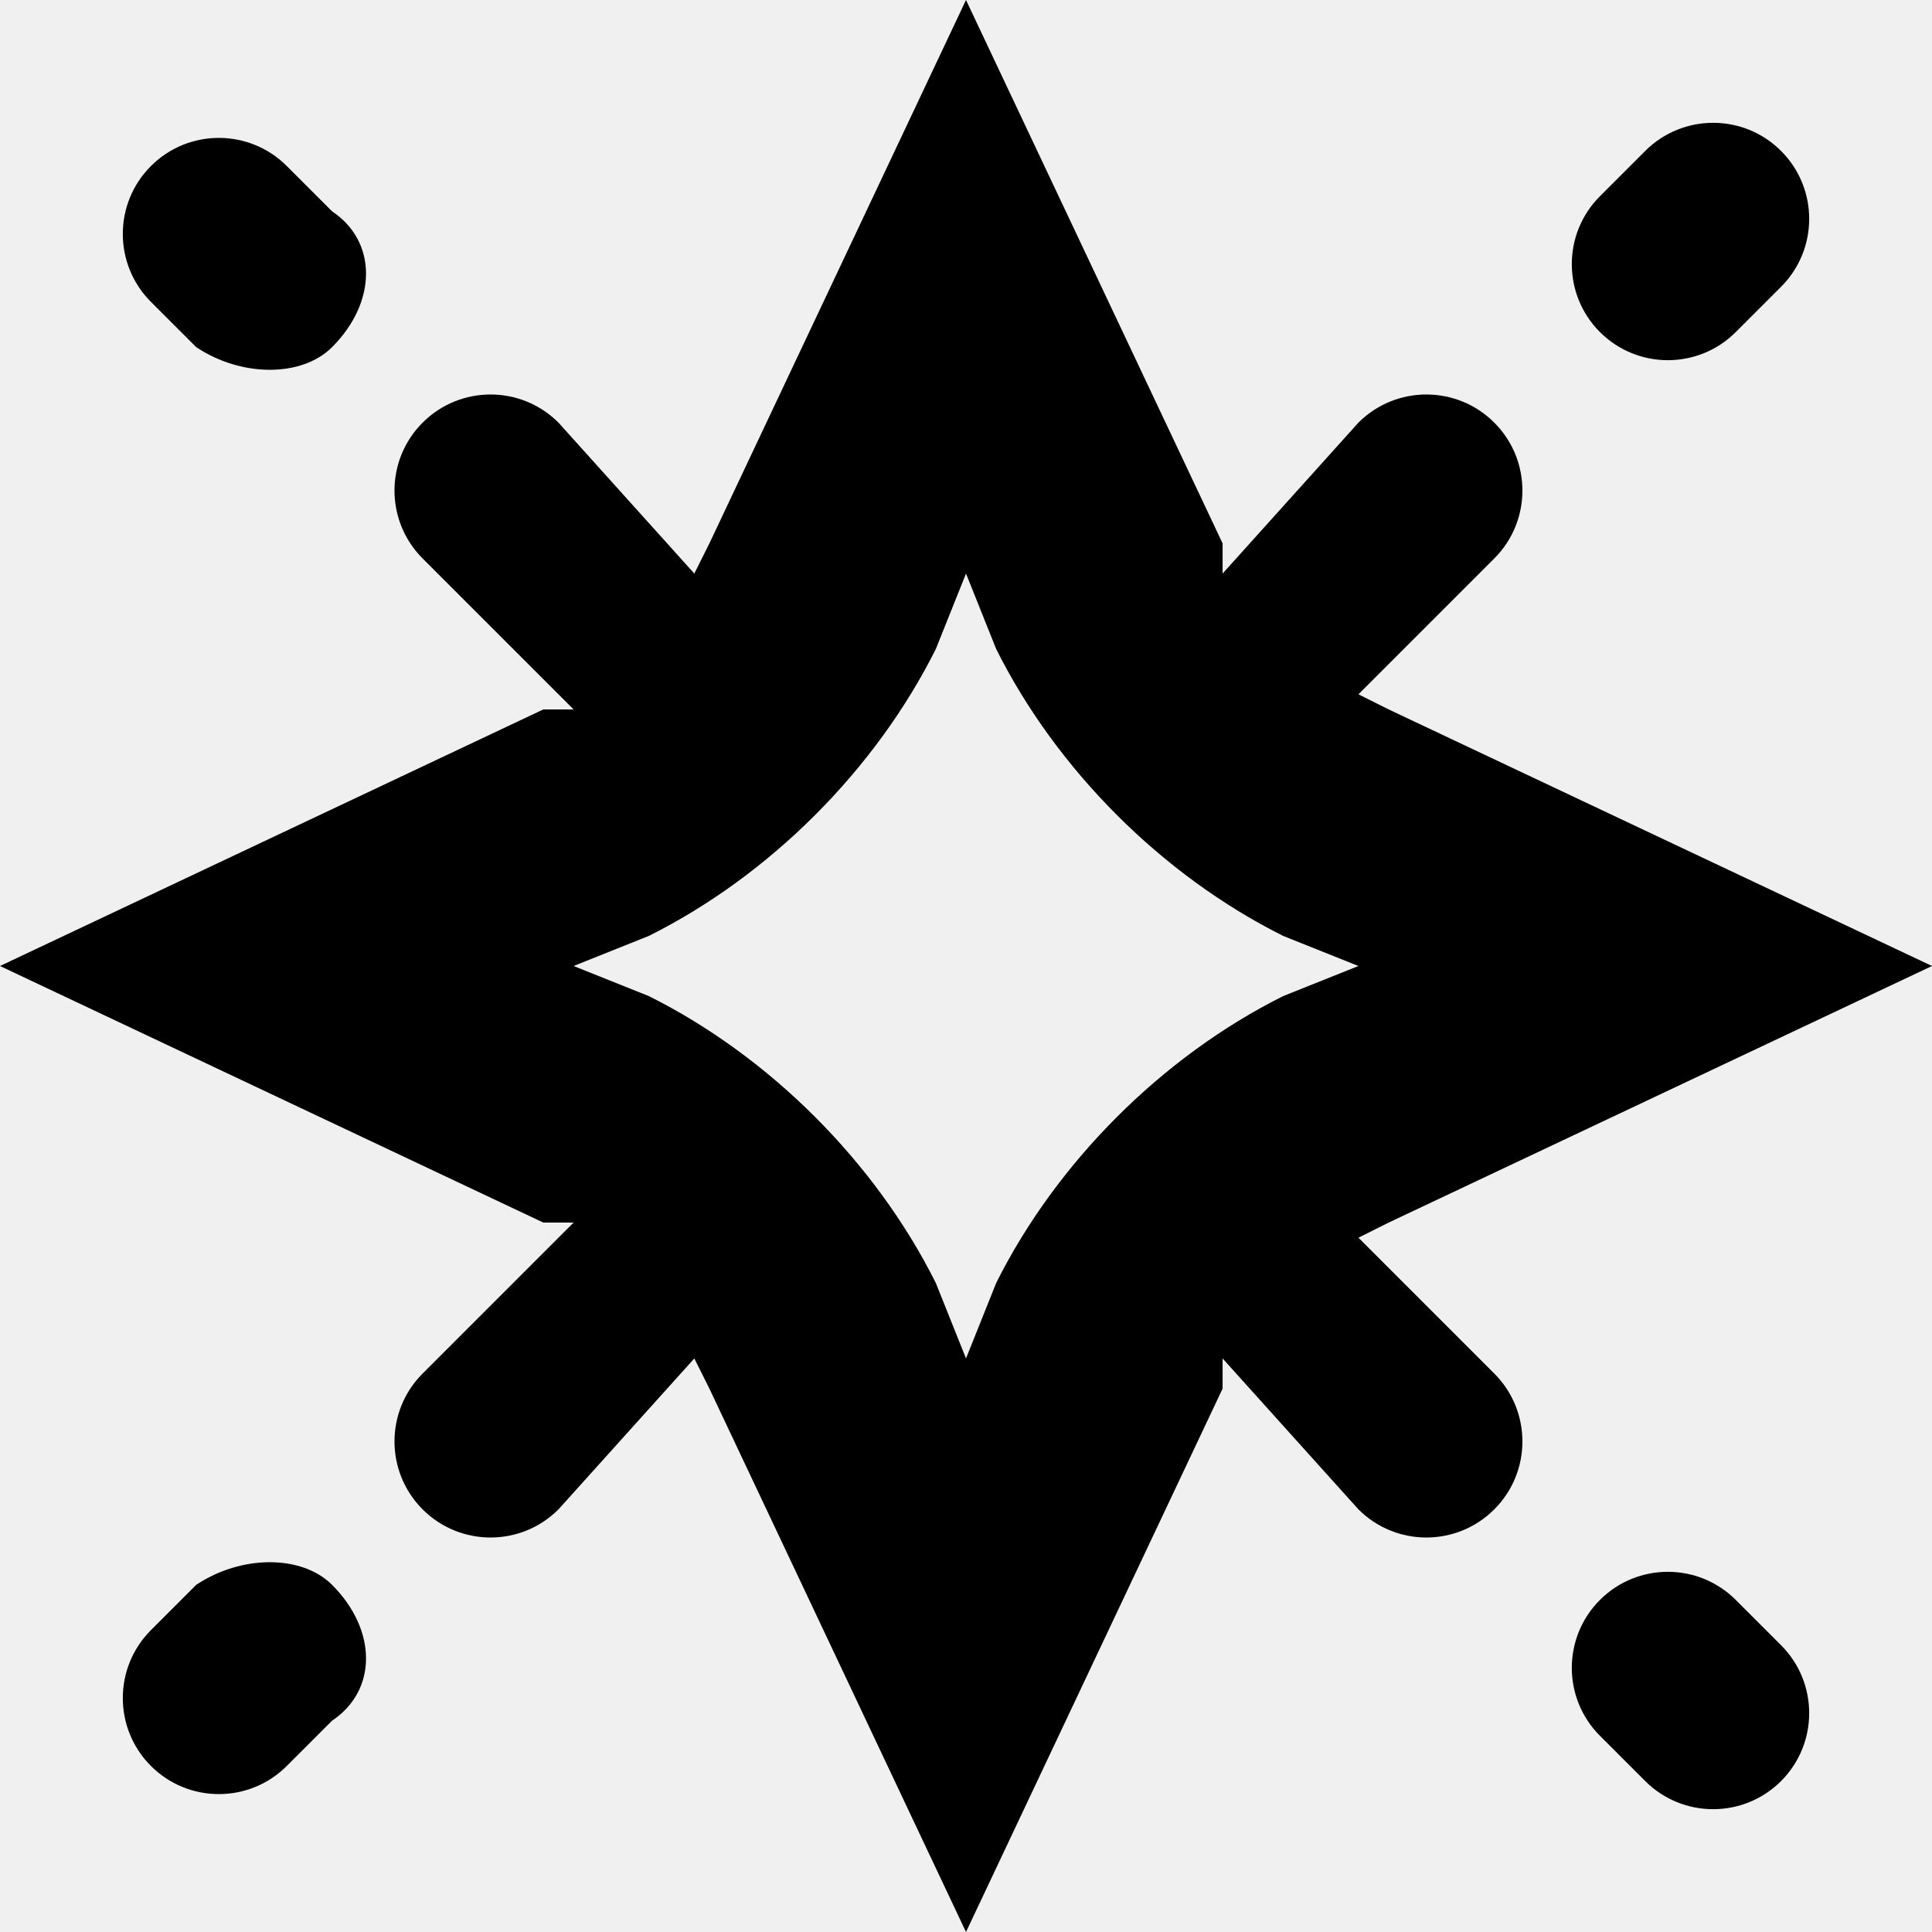
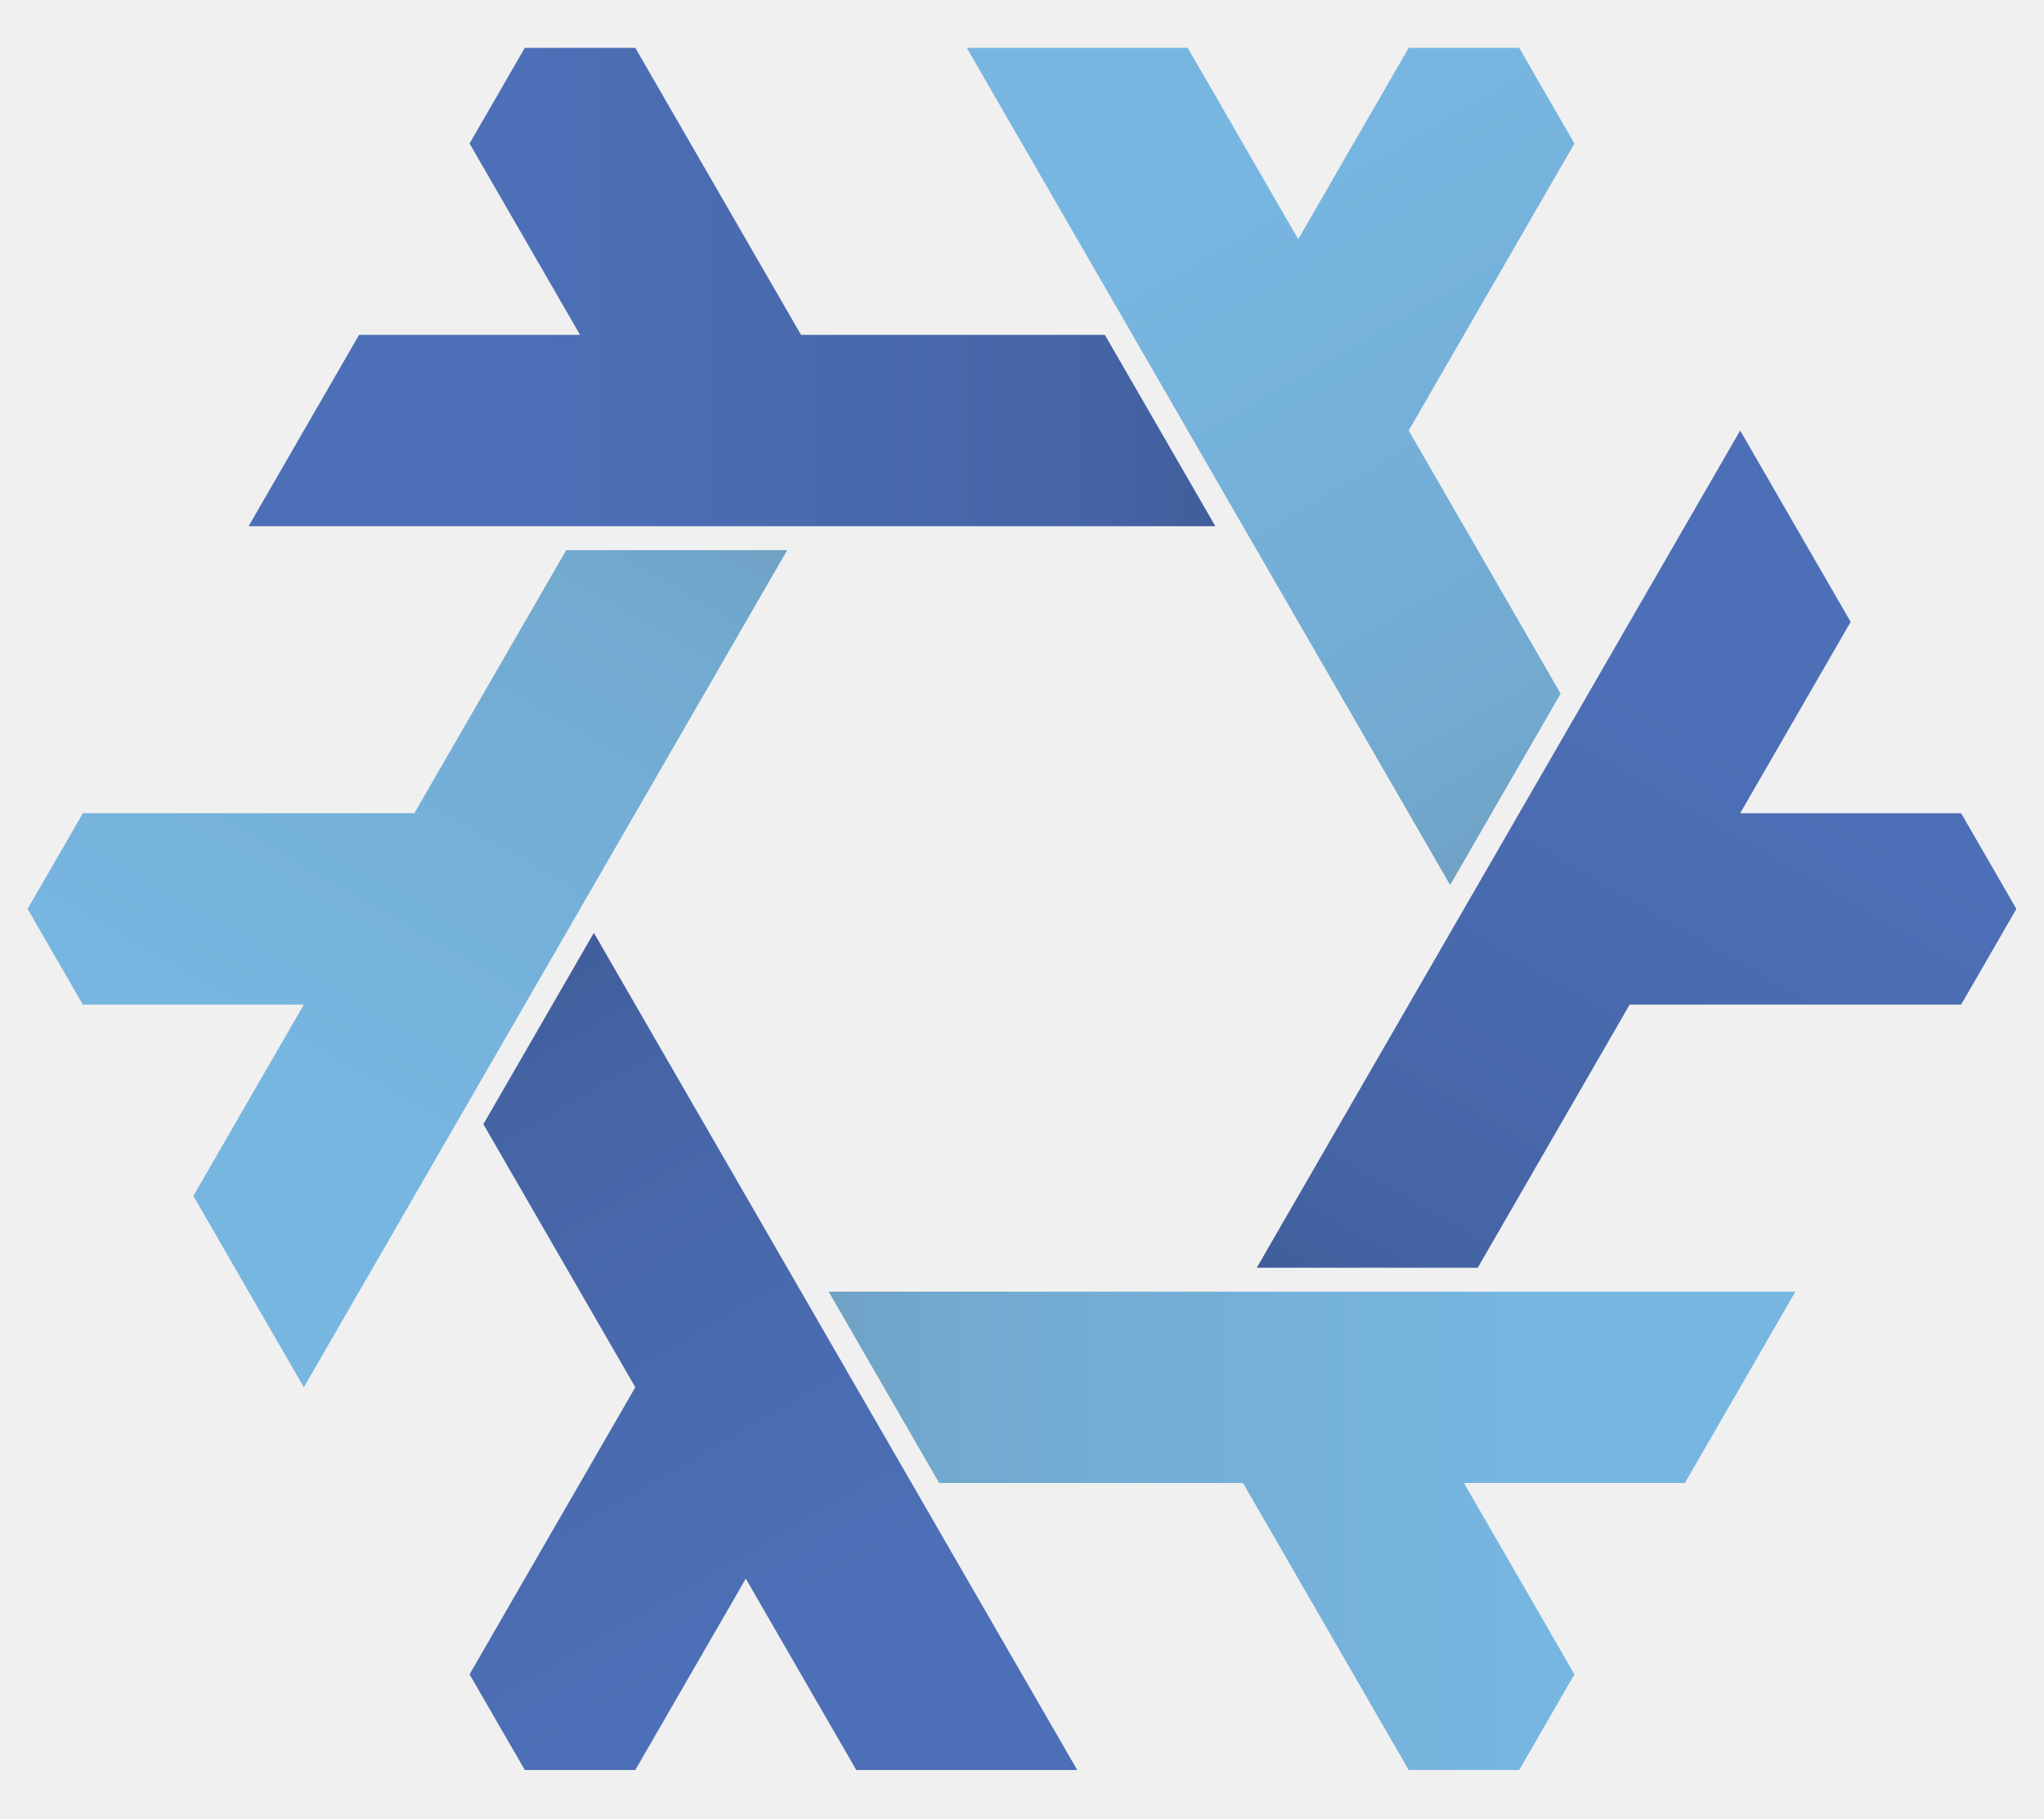
- <svg xmlns="http://www.w3.org/2000/svg" viewBox="0 0 128 128">
-   <path fill-rule="evenodd" d="M81 36 64 0 47 36l-1 2-9-10a6 6 0 0 0-9 9l10 10h-2L0 64l36 17h2L28 91a6 6 0 1 0 9 9l9-10 1 2 17 36 17-36v-2l9 10a6 6 0 1 0 9-9l-9-9 2-1 36-17-36-17-2-1 9-9a6 6 0 1 0-9-9l-9 10v-2Zm-17 2-2 5c-4 8-11 15-19 19l-5 2 5 2c8 4 15 11 19 19l2 5 2-5c4-8 11-15 19-19l5-2-5-2c-8-4-15-11-19-19l-2-5Z" clip-rule="evenodd" />
-   <path d="M118 19a6 6 0 0 0-9-9l-3 3a6 6 0 1 0 9 9l3-3Zm-96 4c-2 2-6 2-9 0l-3-3a6 6 0 1 1 9-9l3 3c3 2 3 6 0 9Zm0 82c-2-2-6-2-9 0l-3 3a6 6 0 1 0 9 9l3-3c3-2 3-6 0-9Zm96 4a6 6 0 0 1-9 9l-3-3a6 6 0 1 1 9-9l3 3Z" />
-   <style>path{fill:#000}@media (prefers-color-scheme:dark){path{fill:#fff}}</style>
+ <svg xmlns="http://www.w3.org/2000/svg" width="2368" height="2107" viewBox="0 0 2368 2107" fill="none">
+   <path d="M560 1302.5L688 1080.8L1248 2050.75H992L864 1829.05L736 2050.75H608L544 1939.9L736 1607.34L560 1302.5Z" fill="url(#paint0_linear_1_31)" />
+   <path d="M656 637.395L912 637.395L352 1607.34L224 1385.64L352 1163.94L96 1163.94L32 1053.09L96 942.236L480 942.236L656 637.395Z" fill="url(#paint1_linear_1_31)" />
+   <path d="M1280 387.979L1408 609.682L288 609.682L416 387.979L672 387.979L544 166.277L608 55.426L736 55.426L928 387.979L1280 387.979Z" fill="url(#paint2_linear_1_31)" />
+   <path d="M1808 803.672L1680 1025.37L1120 55.426L1376 55.426L1504 277.128L1632 55.426H1760L1824 166.277L1632 498.831L1808 803.672Z" fill="url(#paint3_linear_1_31)" />
+   <path d="M1712 1468.78L1456 1468.78L2016 498.831L2144 720.533L2016 942.236L2272 942.236L2336 1053.09L2272 1163.94L1888 1163.94L1712 1468.78Z" fill="url(#paint4_linear_1_31)" />
+   <path d="M1088 1718.19L960 1496.49L2080 1496.49L1952 1718.19L1696 1718.19L1824 1939.9L1760 2050.75L1632 2050.75L1440 1718.19L1088 1718.19Z" fill="url(#paint5_linear_1_31)" />
+   <defs>
+     <linearGradient id="paint0_linear_1_31" x1="544" y1="1053.09" x2="992" y2="1829.05" gradientUnits="userSpaceOnUse">
+       <stop stop-color="#3E5993" />
+       <stop offset="0.25" stop-color="#4564A5" />
+       <stop offset="1" stop-color="#4D6FB7" />
+     </linearGradient>
+     <linearGradient id="paint1_linear_1_31" x1="864" y1="498.831" x2="416" y2="1274.79" gradientUnits="userSpaceOnUse">
+       <stop stop-color="#6D9BBC" />
+       <stop offset="0.25" stop-color="#72A9CF" />
+       <stop offset="1" stop-color="#77B6E1" />
+     </linearGradient>
+     <linearGradient id="paint2_linear_1_31" x1="1504" y1="498.831" x2="608" y2="498.831" gradientUnits="userSpaceOnUse">
+       <stop stop-color="#3E5993" />
+       <stop offset="0.25" stop-color="#4564A5" />
+       <stop offset="1" stop-color="#4D6FB7" />
+     </linearGradient>
+     <linearGradient id="paint3_linear_1_31" x1="1824" y1="1053.09" x2="1376" y2="277.128" gradientUnits="userSpaceOnUse">
+       <stop stop-color="#6D9BBC" />
+       <stop offset="0.25" stop-color="#72A9CF" />
+       <stop offset="1" stop-color="#77B6E1" />
+     </linearGradient>
+     <linearGradient id="paint4_linear_1_31" x1="1504" y1="1607.34" x2="1952" y2="831.384" gradientUnits="userSpaceOnUse">
+       <stop stop-color="#3E5993" />
+       <stop offset="0.25" stop-color="#4564A5" />
+       <stop offset="1" stop-color="#4D6FB7" />
+     </linearGradient>
+     <linearGradient id="paint5_linear_1_31" x1="864" y1="1607.34" x2="1760" y2="1607.34" gradientUnits="userSpaceOnUse">
+       <stop stop-color="#6D9BBC" />
+       <stop offset="0.25" stop-color="#72A9CF" />
+       <stop offset="1" stop-color="#77B6E1" />
+     </linearGradient>
+   </defs>
</svg>
